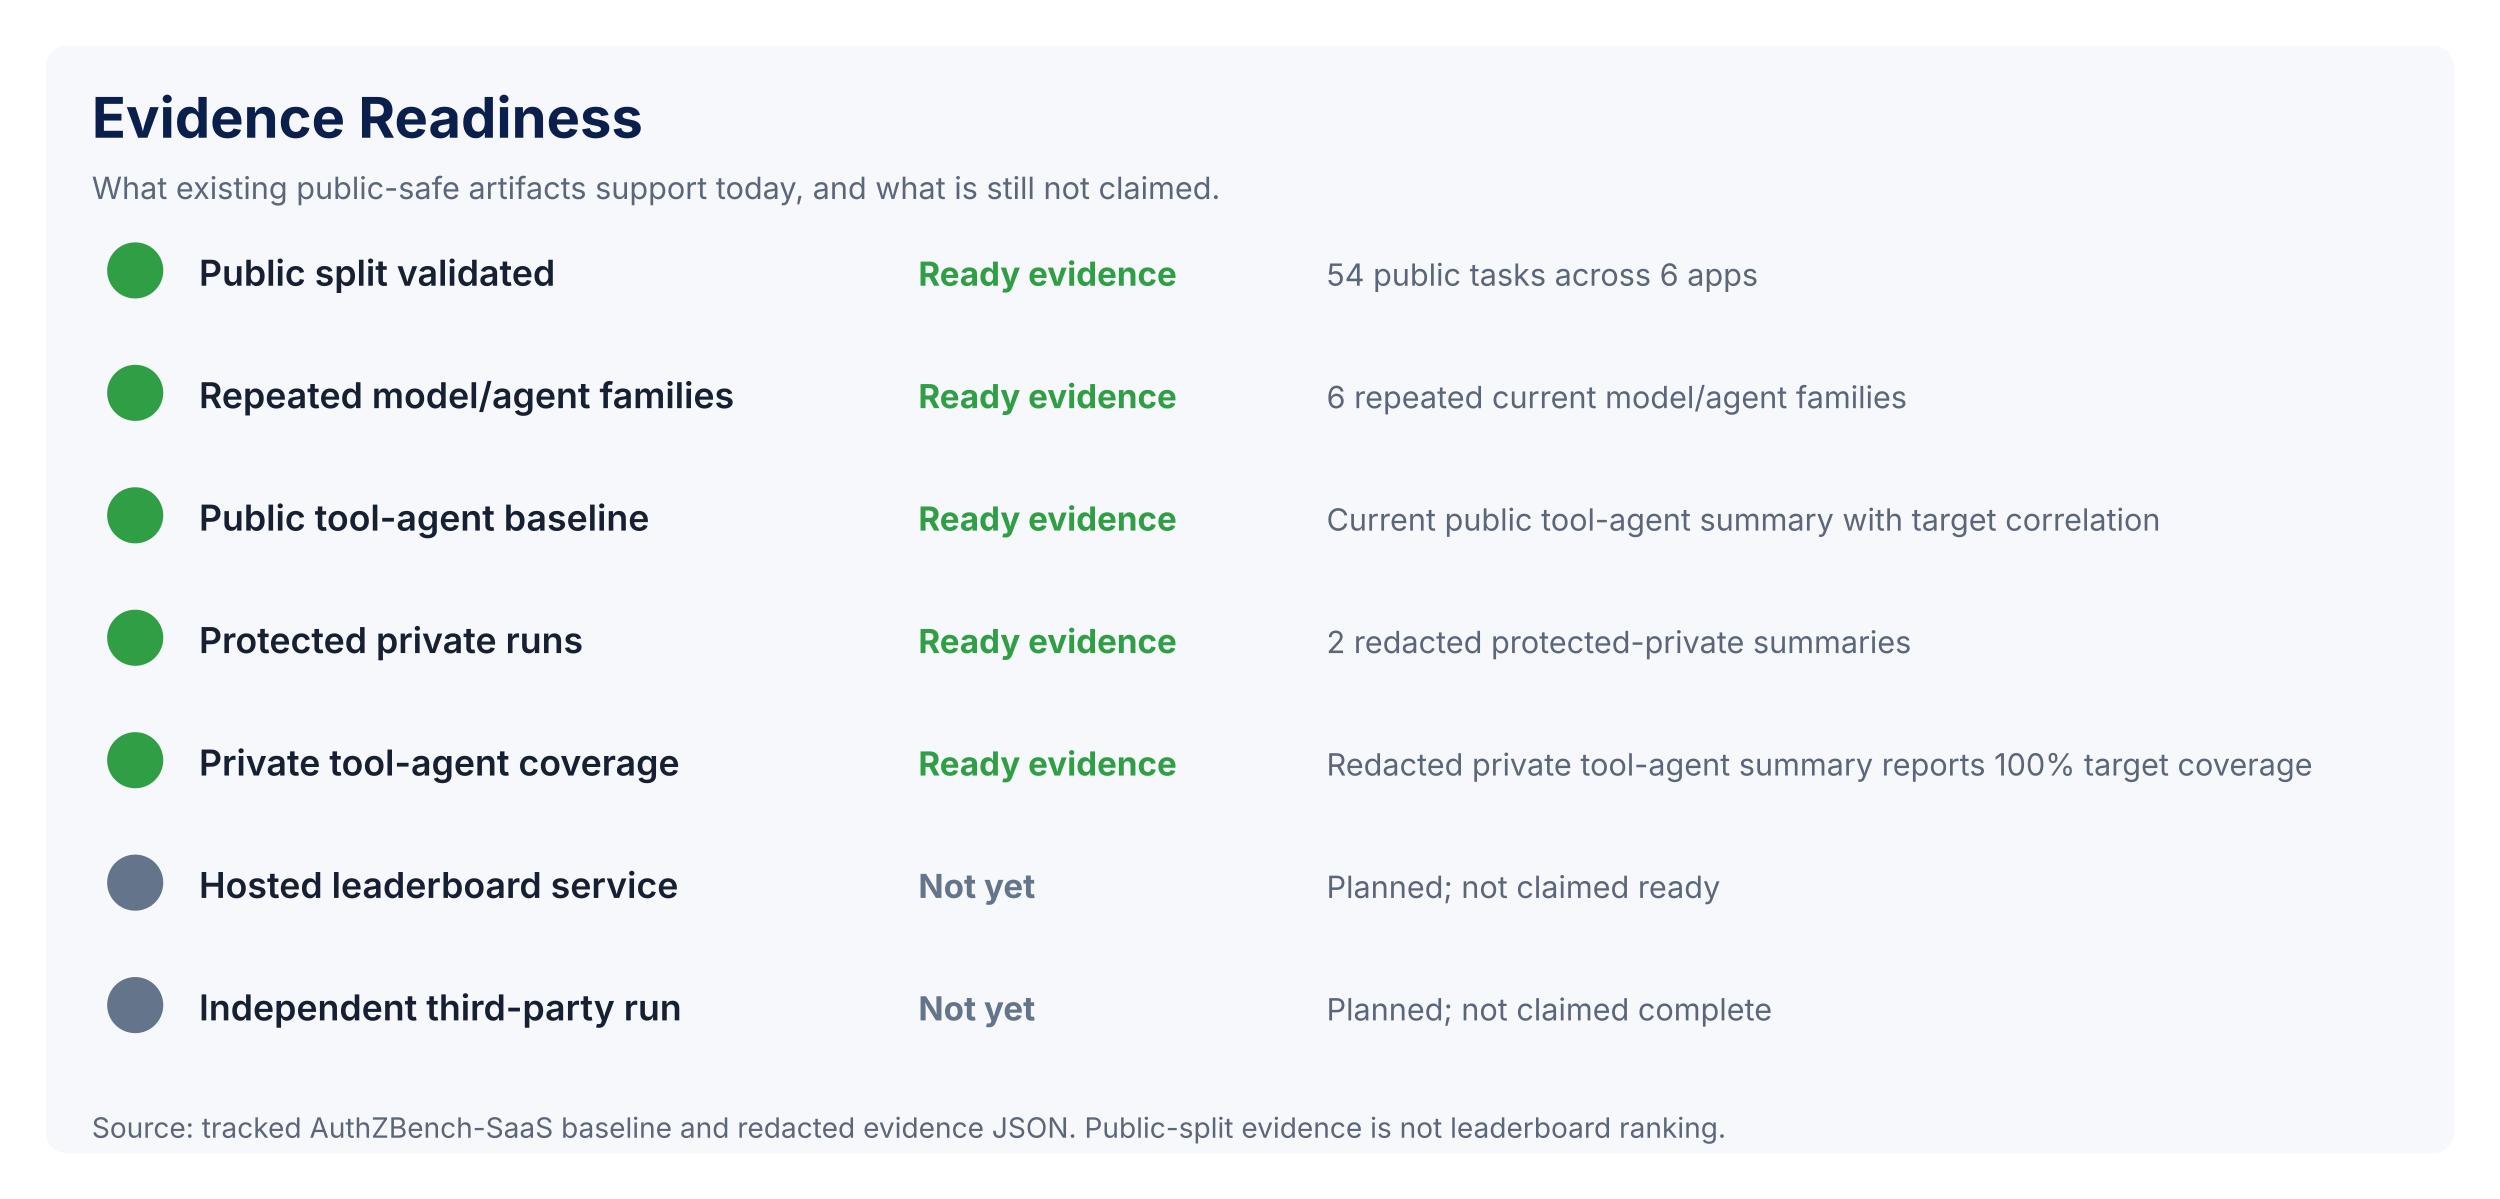
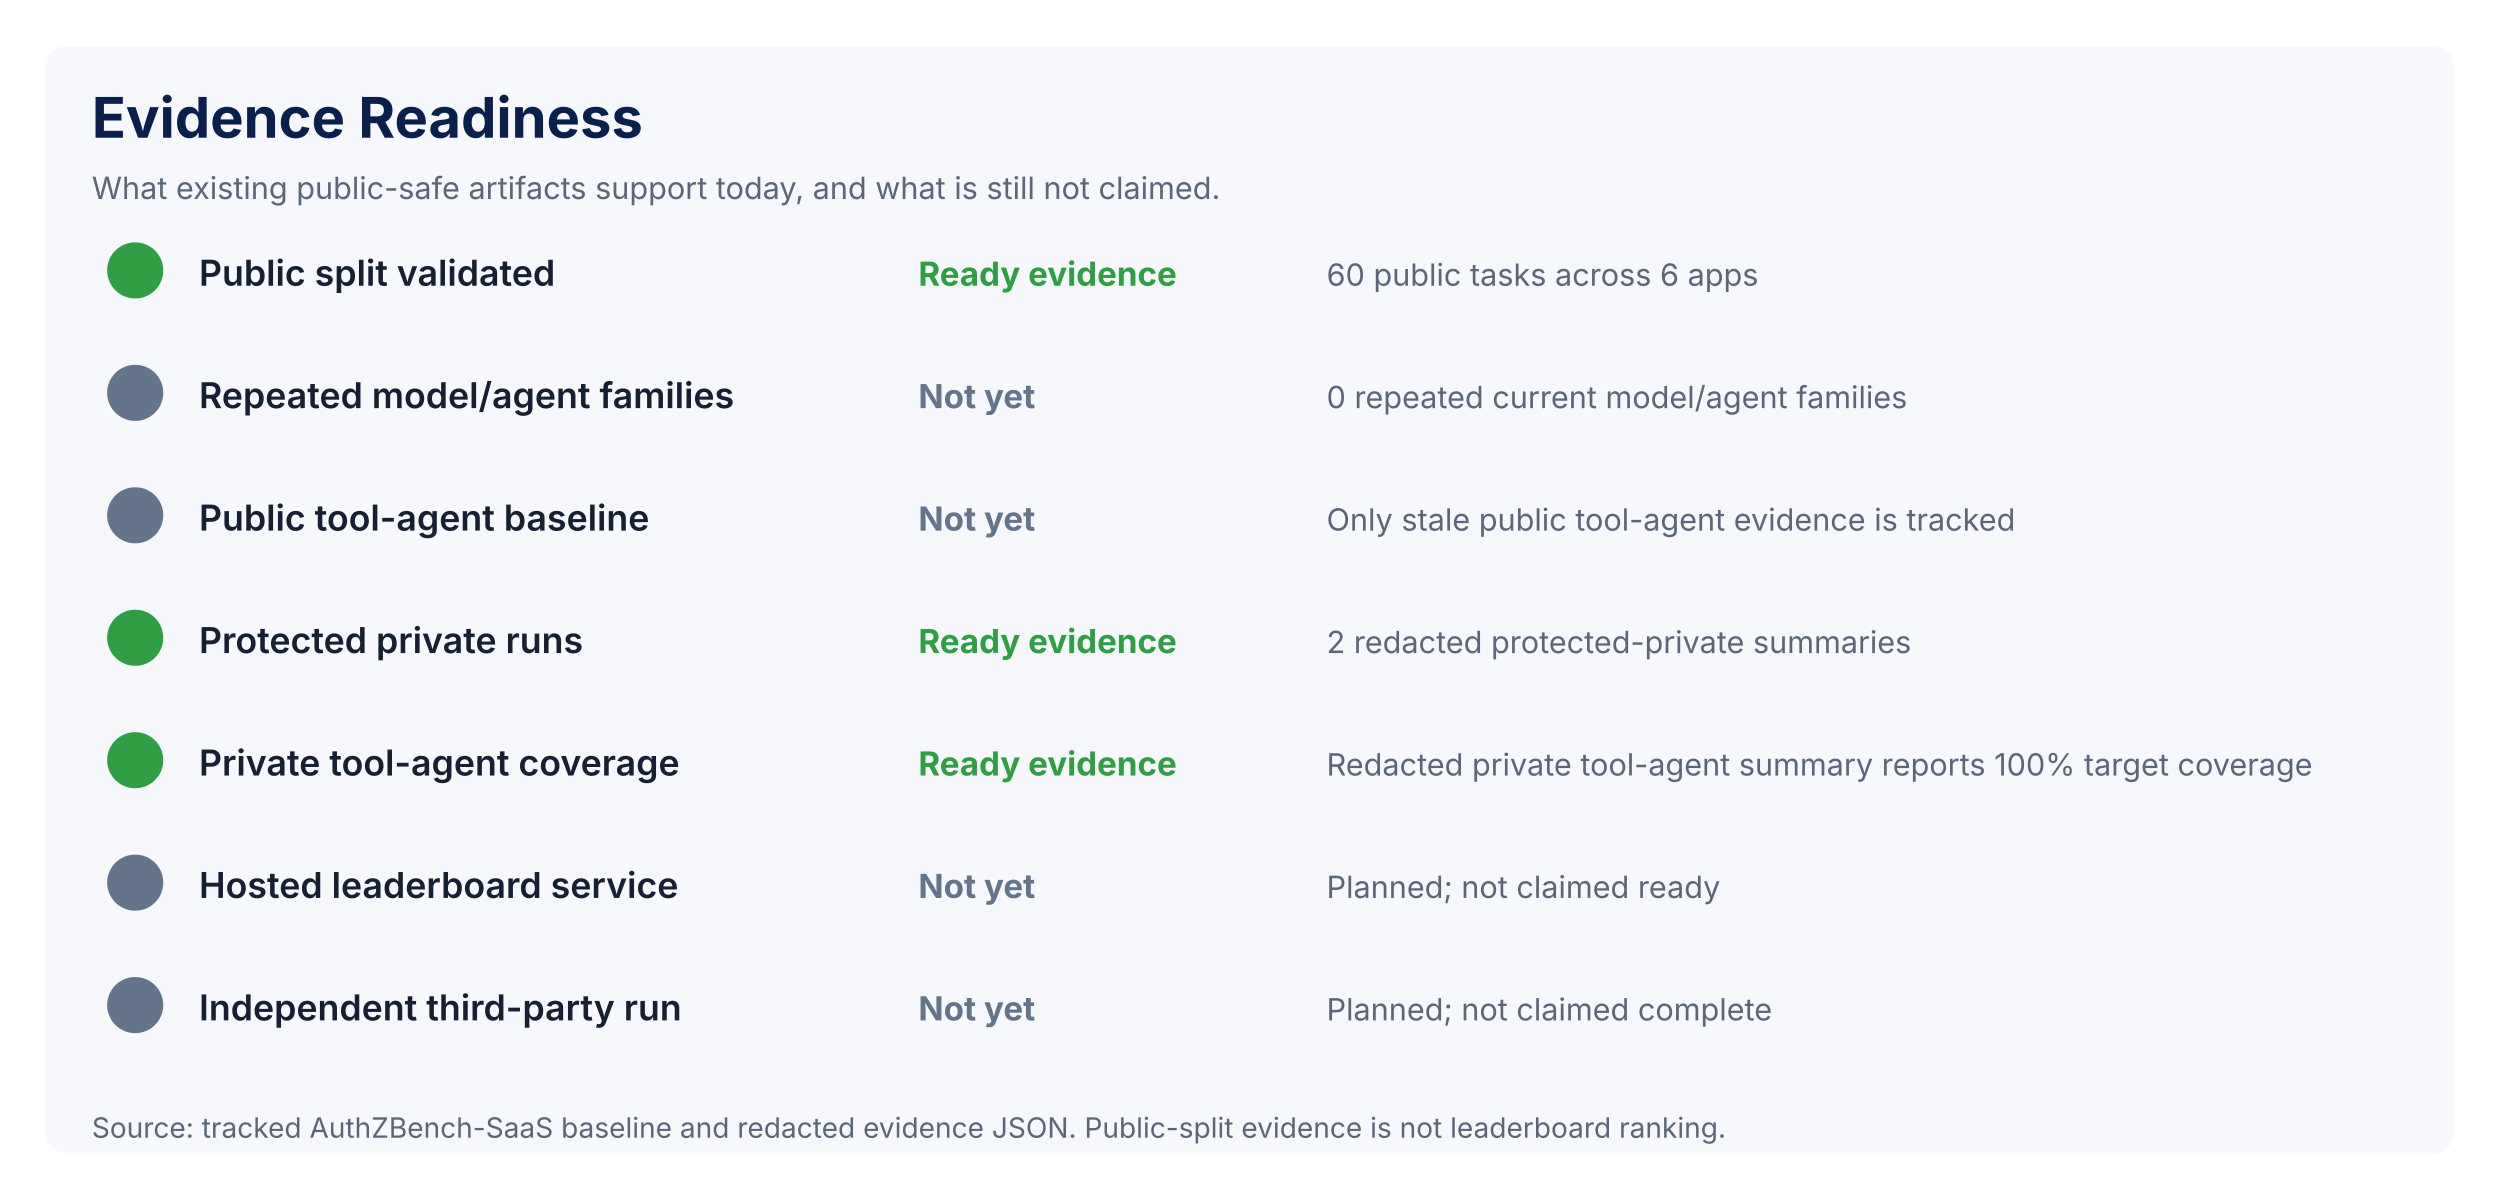
<svg xmlns="http://www.w3.org/2000/svg" width="980" height="470" viewBox="0 0 980 470" role="img" aria-labelledby="title desc">
  <rect x="0.0" y="0.0" width="980.0" height="470.0" rx="0" fill="#ffffff" />
  <rect x="18.0" y="18.0" width="944.0" height="434.0" rx="8" fill="#f6f8fb" />
  <text x="36.0" y="54.0" fill="#0b1f4d" font-family="Inter, Arial, sans-serif" font-size="22" font-weight="700">Evidence Readiness</text>
  <text x="36.0" y="78.0" fill="#5b667a" font-family="Inter, Arial, sans-serif" font-size="12" font-weight="400">What existing public-safe artifacts support today, and what is still not claimed.</text>
  <rect x="42.0" y="95.0" width="22.0" height="22.0" rx="11" fill="#2f9e44" />
  <text x="78.0" y="112.0" fill="#172033" font-family="Inter, Arial, sans-serif" font-size="14" font-weight="600">Public split validated</text>
  <text x="360.0" y="112.0" fill="#2f9e44" font-family="Inter, Arial, sans-serif" font-size="13" font-weight="700">Ready evidence</text>
-   <text x="520.0" y="112.0" fill="#5b667a" font-family="Inter, Arial, sans-serif" font-size="12" font-weight="400">54 public tasks across 6 apps</text>
-   <rect x="42.0" y="143.0" width="22.0" height="22.0" rx="11" fill="#2f9e44" />
+   <text x="520.0" y="112.0" fill="#5b667a" font-family="Inter, Arial, sans-serif" font-size="12" font-weight="400">60 public tasks across 6 apps</text>
+   <rect x="42.0" y="143.0" width="22.0" height="22.0" rx="11" fill="#64748b" />
  <text x="78.0" y="160.0" fill="#172033" font-family="Inter, Arial, sans-serif" font-size="14" font-weight="600">Repeated model/agent families</text>
-   <text x="360.0" y="160.0" fill="#2f9e44" font-family="Inter, Arial, sans-serif" font-size="13" font-weight="700">Ready evidence</text>
-   <text x="520.0" y="160.0" fill="#5b667a" font-family="Inter, Arial, sans-serif" font-size="12" font-weight="400">6 repeated current model/agent families</text>
-   <rect x="42.0" y="191.0" width="22.0" height="22.0" rx="11" fill="#2f9e44" />
+   <text x="360.0" y="160.0" fill="#64748b" font-family="Inter, Arial, sans-serif" font-size="13" font-weight="700">Not yet</text>
+   <text x="520.0" y="160.0" fill="#5b667a" font-family="Inter, Arial, sans-serif" font-size="12" font-weight="400">0 repeated current model/agent families</text>
+   <rect x="42.0" y="191.0" width="22.0" height="22.0" rx="11" fill="#64748b" />
  <text x="78.0" y="208.0" fill="#172033" font-family="Inter, Arial, sans-serif" font-size="14" font-weight="600">Public tool-agent baseline</text>
-   <text x="360.0" y="208.0" fill="#2f9e44" font-family="Inter, Arial, sans-serif" font-size="13" font-weight="700">Ready evidence</text>
-   <text x="520.0" y="208.0" fill="#5b667a" font-family="Inter, Arial, sans-serif" font-size="12" font-weight="400">Current public tool-agent summary with target correlation</text>
+   <text x="360.0" y="208.0" fill="#64748b" font-family="Inter, Arial, sans-serif" font-size="13" font-weight="700">Not yet</text>
+   <text x="520.0" y="208.0" fill="#5b667a" font-family="Inter, Arial, sans-serif" font-size="12" font-weight="400">Only stale public tool-agent evidence is tracked</text>
  <rect x="42.0" y="239.0" width="22.0" height="22.0" rx="11" fill="#2f9e44" />
  <text x="78.0" y="256.0" fill="#172033" font-family="Inter, Arial, sans-serif" font-size="14" font-weight="600">Protected private runs</text>
  <text x="360.0" y="256.0" fill="#2f9e44" font-family="Inter, Arial, sans-serif" font-size="13" font-weight="700">Ready evidence</text>
  <text x="520.0" y="256.0" fill="#5b667a" font-family="Inter, Arial, sans-serif" font-size="12" font-weight="400">2 redacted protected-private summaries</text>
  <rect x="42.0" y="287.0" width="22.0" height="22.0" rx="11" fill="#2f9e44" />
  <text x="78.0" y="304.0" fill="#172033" font-family="Inter, Arial, sans-serif" font-size="14" font-weight="600">Private tool-agent coverage</text>
  <text x="360.0" y="304.0" fill="#2f9e44" font-family="Inter, Arial, sans-serif" font-size="13" font-weight="700">Ready evidence</text>
  <text x="520.0" y="304.0" fill="#5b667a" font-family="Inter, Arial, sans-serif" font-size="12" font-weight="400">Redacted private tool-agent summary reports 100% target coverage</text>
  <rect x="42.0" y="335.0" width="22.0" height="22.0" rx="11" fill="#64748b" />
  <text x="78.0" y="352.0" fill="#172033" font-family="Inter, Arial, sans-serif" font-size="14" font-weight="600">Hosted leaderboard service</text>
  <text x="360.0" y="352.0" fill="#64748b" font-family="Inter, Arial, sans-serif" font-size="13" font-weight="700">Not yet</text>
  <text x="520.0" y="352.0" fill="#5b667a" font-family="Inter, Arial, sans-serif" font-size="12" font-weight="400">Planned; not claimed ready</text>
  <rect x="42.0" y="383.0" width="22.0" height="22.0" rx="11" fill="#64748b" />
  <text x="78.0" y="400.0" fill="#172033" font-family="Inter, Arial, sans-serif" font-size="14" font-weight="600">Independent third-party run</text>
  <text x="360.0" y="400.0" fill="#64748b" font-family="Inter, Arial, sans-serif" font-size="13" font-weight="700">Not yet</text>
  <text x="520.0" y="400.0" fill="#5b667a" font-family="Inter, Arial, sans-serif" font-size="12" font-weight="400">Planned; not claimed complete</text>
  <text x="36.0" y="446.0" fill="#5b667a" font-family="Inter, Arial, sans-serif" font-size="11" font-weight="400">Source: tracked AuthZBench-SaaS baseline and redacted evidence JSON. Public-split evidence is not leaderboard ranking.</text>
</svg>
